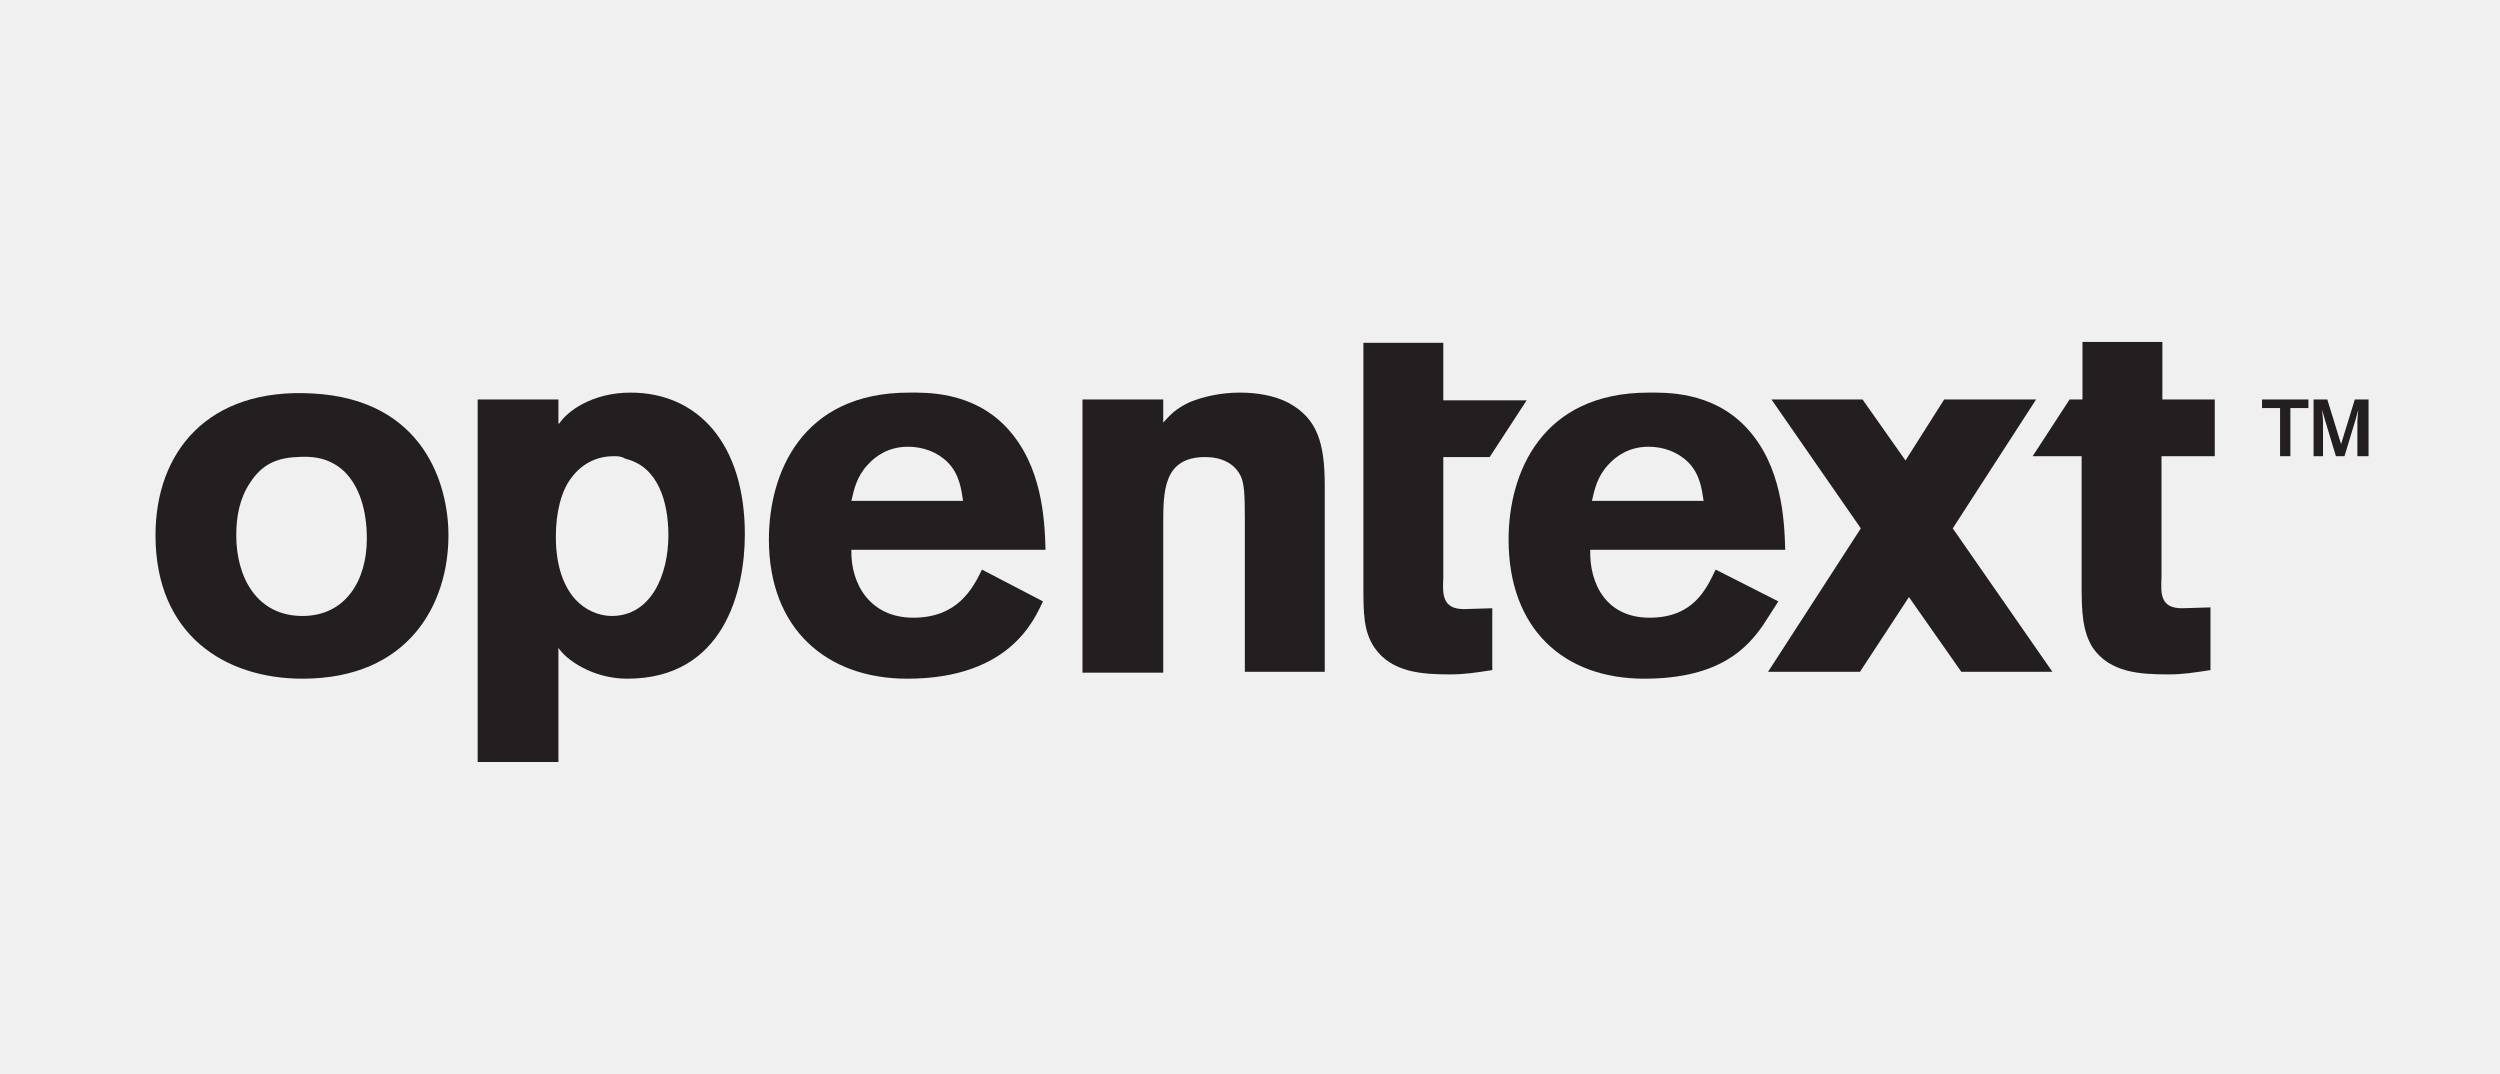
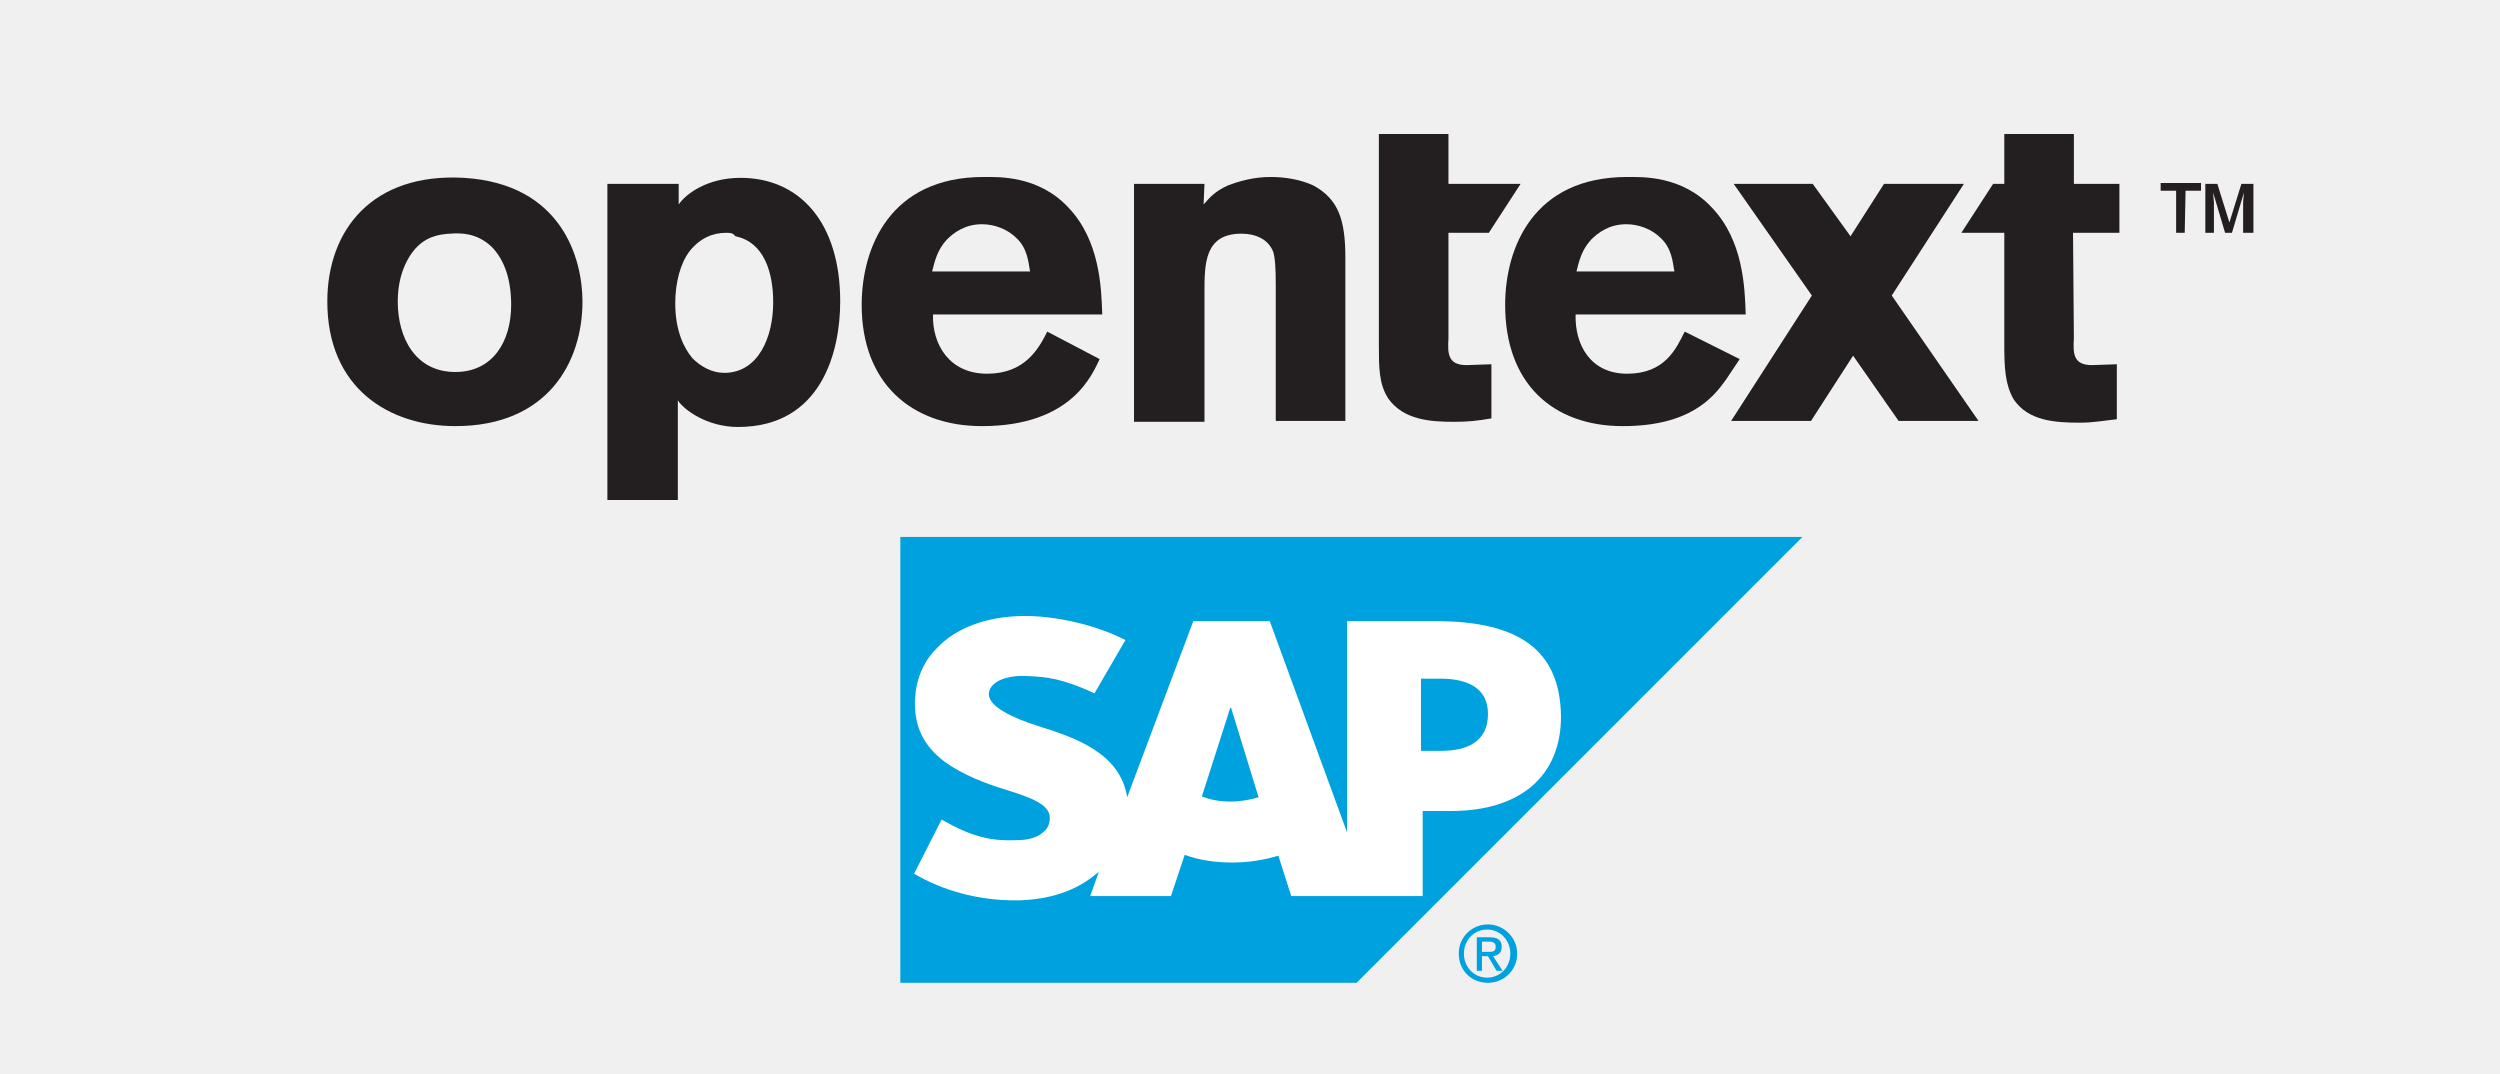
<svg xmlns="http://www.w3.org/2000/svg" version="1.1" id="Layer_1" x="0px" y="0px" viewBox="0 0 291 125" style="enable-background:new 0 0 291 125;" xml:space="preserve">
  <style type="text/css">
	.st0{fill:#231F20;}
+ 	.st1{fill-rule:evenodd;clip-rule:evenodd;fill:#00A1DF;}
+ 	.st2{fill-rule:evenodd;clip-rule:evenodd;fill:#FFFFFF;}
+ 	.st3{fill:#00A1DF;}
</style>
  <g>
-     <path class="st0" d="M52.2,62.3c0,8-4.6,16.7-17,16.7c-8.9,0-17.1-5-17.1-16.7c0-9.7,6.1-17.2,18.3-16.5   C49.4,46.5,52.2,56.5,52.2,62.3z M29.1,56.2c-1.2,1.8-1.6,3.9-1.6,6.1c0,4.9,2.4,9.4,7.7,9.4c5,0,7.5-4.1,7.5-9   c0-3.4-0.9-6.1-2.6-7.8c-1.9-1.8-4.1-1.8-5.5-1.7C32,53.3,30.4,54.2,29.1,56.2z" />
-     <path class="st0" d="M135.3,49.3c0.9-1,1.5-1.7,3.2-2.5c1.5-0.6,3.5-1.1,5.8-1.1c1.9,0,4,0.3,5.7,1.2c3.3,1.8,4.2,4.6,4.2,9.6v21.7   h-9.3V60.3c0-2.9-0.1-3.9-0.4-4.7c-0.7-1.7-2.4-2.4-4.2-2.4c-4.9,0-4.9,4-4.9,7.9v17.2h-9.4V46.5h9.4V49.3z" />
-     <path class="st0" d="M121.4,70c-0.9,1.8-3.6,9-15.8,9c-9.4,0-16.1-5.8-16.1-16.2c0-7.7,3.8-17.1,16.3-17.1c1.9,0,7.4-0.2,11.4,4.1   c4.1,4.4,4.4,10.6,4.5,14.2H99.1c-0.1,4,2.2,7.9,7.2,7.9c5.1,0,6.9-3.3,8-5.6L121.4,70z M112.1,58.3c-0.2-1.3-0.4-3.1-1.8-4.5   c-1.2-1.2-2.9-1.8-4.6-1.8c-2.3,0-3.8,1.1-4.7,2.1c-1.3,1.4-1.6,2.9-1.9,4.2H112.1z" />
-     <path class="st0" d="M251.6,53.1h6.2v-6.6h-6.1v-6.7h-9.3v6.7h-1.5l-4.3,6.6h5.7v15.1c0,3,0.1,5.3,1.3,7.2c2,2.9,5.5,3.1,8.8,3.1   c1.7,0,2.9-0.2,4.9-0.5v-7.3l-3.3,0.1c-2.5,0-2.5-1.6-2.4-3.6V53.1z" />
-     <path class="st0" d="M158.7,39.9h9.3v6.7h9.7l-4.3,6.6H168v14.1c-0.1,1.9-0.1,3.6,2.4,3.6l3.3-0.1V78c-2,0.3-3.2,0.5-4.9,0.5   c-3.2,0-6.8-0.2-8.8-3.1c-1.3-1.9-1.3-4.1-1.3-7.2V39.9z" />
+     <path class="st0" d="M67.8,35.1c0,7-4,14.5-14.8,14.5c-7.7,0-14.9-4.4-14.9-14.5c0-8.4,5.3-15,15.9-14.4   C65.4,21.4,67.8,30.1,67.8,35.1z M47.7,29.8c-1,1.6-1.4,3.4-1.4,5.3c0,4.3,2.1,8.2,6.7,8.2c4.4,0,6.5-3.6,6.5-7.8   c0-3-0.8-5.3-2.3-6.8c-1.7-1.6-3.6-1.6-4.8-1.5C50.2,27.3,48.8,28.1,47.7,29.8z" />
+     <path class="st0" d="M140.1,23.8c0.8-0.9,1.3-1.5,2.8-2.2c1.3-0.5,3-1,5-1c1.7,0,3.5,0.3,5,1c2.9,1.6,3.7,4,3.7,8.4V49h-8.1V33.4   c0-2.5-0.1-3.4-0.3-4.1c-0.6-1.5-2.1-2.1-3.7-2.1c-4.3,0-4.3,3.5-4.3,6.9v15H132V21.4h8.2L140.1,23.8L140.1,23.8z" />
+     <path class="st0" d="M128,41.8c-0.8,1.6-3.1,7.8-13.7,7.8c-8.2,0-14-5-14-14.1c0-6.7,3.3-14.9,14.2-14.9c1.7,0,6.4-0.2,9.9,3.6   c3.6,3.8,3.8,9.2,3.9,12.4h-19.7c-0.1,3.5,1.9,6.9,6.3,6.9c4.4,0,6-2.9,7-4.9L128,41.8z M119.9,31.6c-0.2-1.1-0.3-2.7-1.6-3.9   c-1-1-2.5-1.6-4-1.6c-2,0-3.3,1-4.1,1.8c-1.1,1.2-1.4,2.5-1.7,3.7H119.9z" />
+     <path class="st0" d="M241.3,27.1h5.4v-5.7h-5.3v-5.8h-8.1v5.8H232l-3.7,5.7h5v13.1c0,2.6,0.1,4.6,1.1,6.3c1.7,2.5,4.8,2.7,7.7,2.7   c1.5,0,2.5-0.2,4.3-0.4v-6.4l-2.9,0.1c-2.2,0-2.2-1.4-2.1-3.1L241.3,27.1L241.3,27.1z" />
+     <path class="st0" d="M160.5,15.6h8.1v5.8h8.4l-3.7,5.7h-4.7v12.3c-0.1,1.7-0.1,3.1,2.1,3.1l2.9-0.1v6.3c-1.7,0.3-2.8,0.4-4.3,0.4   c-2.8,0-5.9-0.2-7.7-2.7c-1.1-1.7-1.1-3.6-1.1-6.3V15.6z" />
    <g>
-       <path class="st0" d="M266.5,53.1h-1.1v-5.6h-2.1v-1h5.4v1h-2.1V53.1z M275.5,53.1h-1.1l0-4.1l0.1-1.3l-0.3,1.1l-1.3,4.3h-1    l-1.3-4.3l-0.3-1.1l0.1,1.3l0,4.1h-1.1v-6.6h1.6l1.6,5.2l1.6-5.2h1.6V53.1z" />
+       <path class="st0" d="M254.3,27.1h-1v-4.9h-1.8v-0.9h4.7v0.9h-1.8L254.3,27.1L254.3,27.1z M262.1,27.1h-1v-3.6l0.1-1.1l-0.3,1    l-1.1,3.7H259l-1.1-3.7l-0.3-1l0.1,1.1v3.6h-1v-5.7h1.4l1.4,4.5l1.4-4.5h1.4v5.7H262.1z" />
    </g>
-     <path class="st0" d="M207,70l-1.8,2.8c-1.7,2.4-4.8,6.2-13.8,6.2c-9.4,0-15.8-5.8-15.8-16.2c0-7.7,3.8-17.1,16.3-17.1   c1.9,0,7.4-0.2,11.4,4.1c4.1,4.4,4.4,10.6,4.5,14.2h-22.7c-0.1,4,1.9,7.9,6.9,7.9c5.1,0,6.6-3.3,7.7-5.6L207,70z M198.3,58.3   c-0.2-1.3-0.4-3.1-1.8-4.5c-1.2-1.2-2.9-1.8-4.6-1.8c-2.3,0-3.8,1.1-4.7,2.1c-1.3,1.4-1.6,2.9-1.9,4.2H198.3z" />
-     <polygon class="st0" points="238.9,78.2 227.3,61.5 237,46.5 226.3,46.5 221.8,53.6 216.8,46.5 206.2,46.5 216.6,61.5 205.8,78.2    216.5,78.2 222.2,69.5 228.3,78.2  " />
-     <path class="st0" d="M65.1,49.3c0.9-1.4,3.8-3.6,8.3-3.6c7.8,0,13.3,5.9,13.3,16.5c0,6.5-2.4,16.8-13.7,16.8c-4.1,0-7.2-2.3-8-3.6   v13.3h-9.4V46.5h9.4V49.3z M71.4,53.1c-1.7,0-3.5,0.7-4.8,2.4c-1.3,1.6-1.9,4.2-1.9,7c0,3.7,1.1,6,2.3,7.3c1.1,1.2,2.7,1.9,4.2,1.9   c4.6,0,6.6-4.8,6.6-9.4c0-3.9-1.2-8-5-8.9C72.3,53.1,71.9,53.1,71.4,53.1z" />
+     <path class="st0" d="M202.5,41.8l-1.6,2.4c-1.5,2.1-4.2,5.4-12,5.4c-8.2,0-13.7-5-13.7-14.1c0-6.7,3.3-14.9,14.2-14.9   c1.7,0,6.4-0.2,9.9,3.6c3.6,3.8,3.8,9.2,3.9,12.4h-19.8c-0.1,3.5,1.7,6.9,6,6.9c4.4,0,5.7-2.9,6.7-4.9L202.5,41.8z M194.9,31.6   c-0.2-1.1-0.3-2.7-1.6-3.9c-1-1-2.5-1.6-4-1.6c-2,0-3.3,1-4.1,1.8c-1.1,1.2-1.4,2.5-1.7,3.7H194.9z" />
+     <polygon class="st0" points="230.3,49 220.2,34.4 228.6,21.4 219.3,21.4 215.4,27.5 211,21.4 201.8,21.4 210.9,34.4 201.5,49    210.8,49 215.7,41.4 221,49  " />
+     <path class="st0" d="M79,23.8c0.8-1.2,3.3-3.1,7.2-3.1c6.8,0,11.6,5.1,11.6,14.4c0,5.7-2.1,14.6-11.9,14.6c-3.6,0-6.3-2-7-3.1v11.6   h-8.2V21.4H79L79,23.8L79,23.8z M84.5,27.1c-1.5,0-3,0.6-4.2,2.1c-1.1,1.4-1.7,3.7-1.7,6.1c0,3.2,1,5.2,2,6.4c1,1,2.3,1.7,3.7,1.7   c4,0,5.7-4.2,5.7-8.2c0-3.4-1-7-4.4-7.7C85.3,27.1,85,27.1,84.5,27.1z" />
+   </g>
+   <g>
+     <polyline class="st1" points="104.8,114.4 157.9,114.4 209.8,62.5 104.8,62.5 104.8,114.4  " />
+     <path class="st2" d="M167.7,87.4h-2.3V79h2.3c3,0,5.5,1,5.5,4.1C173.2,86.4,170.7,87.4,167.7,87.4 M143.2,93.3   c-1.2,0-2.3-0.2-3.3-0.6l3.3-10.3h0.1l3.2,10.4C145.5,93.1,144.4,93.3,143.2,93.3L143.2,93.3z M167.1,72.3l-10.3,0v24.6l-9-24.6   h-8.9l-7.7,20.5c-0.8-5.2-6.2-7-10.4-8.3c-2.8-0.9-5.7-2.2-5.7-3.7c0-1.2,1.6-2.3,4.7-2.1c2.1,0.1,3.9,0.3,7.6,2l3.6-6.2   c-3.3-1.7-7.9-2.8-11.7-2.8h0c-4.4,0-8.1,1.4-10.3,3.8c-1.6,1.6-2.4,3.7-2.5,6c-0.1,3.2,1.1,5.4,3.5,7.2c2.1,1.5,4.7,2.5,7,3.2   c2.9,0.9,5.2,1.7,5.2,3.3c0,0.6-0.2,1.2-0.7,1.6c-0.7,0.7-1.8,1-3.3,1c-2.9,0.1-5.1-0.4-8.6-2.4l-3.2,6.3c3.4,2,7.5,3.1,11.7,3.1   l0.5,0c3.6-0.1,6.6-1.1,8.9-3c0.1-0.1,0.3-0.2,0.4-0.3l-1,2.8h9.4l1.6-4.8c1.6,0.6,3.5,0.9,5.5,0.9c1.9,0,3.8-0.3,5.4-0.8l1.5,4.7   h15.3v-9.9h3.3c8.1,0,12.8-4.1,12.8-11C181.6,75.8,177,72.3,167.1,72.3L167.1,72.3z" />
+     <path class="st3" d="M172.5,110.8v-1.2h0.8c0.4,0,0.8,0.1,0.8,0.6c0,0.6-0.4,0.6-0.9,0.6H172.5L172.5,110.8z M172.5,111.3h0.7   l1,1.7h0.7l-1.1-1.7c0.6-0.1,1-0.4,1-1.1c0-0.8-0.5-1.1-1.4-1.1h-1.5v3.9h0.6V111.3L172.5,111.3z M173.2,114.4   c1.8,0,3.4-1.4,3.4-3.4c0-1.9-1.6-3.4-3.4-3.4c-1.8,0-3.4,1.4-3.4,3.4C169.8,113,171.3,114.4,173.2,114.4L173.2,114.4z M170.4,111   c0-1.6,1.2-2.8,2.7-2.8c1.5,0,2.7,1.2,2.7,2.8c0,1.6-1.2,2.8-2.7,2.8C171.6,113.8,170.4,112.6,170.4,111L170.4,111z" />
  </g>
</svg>
